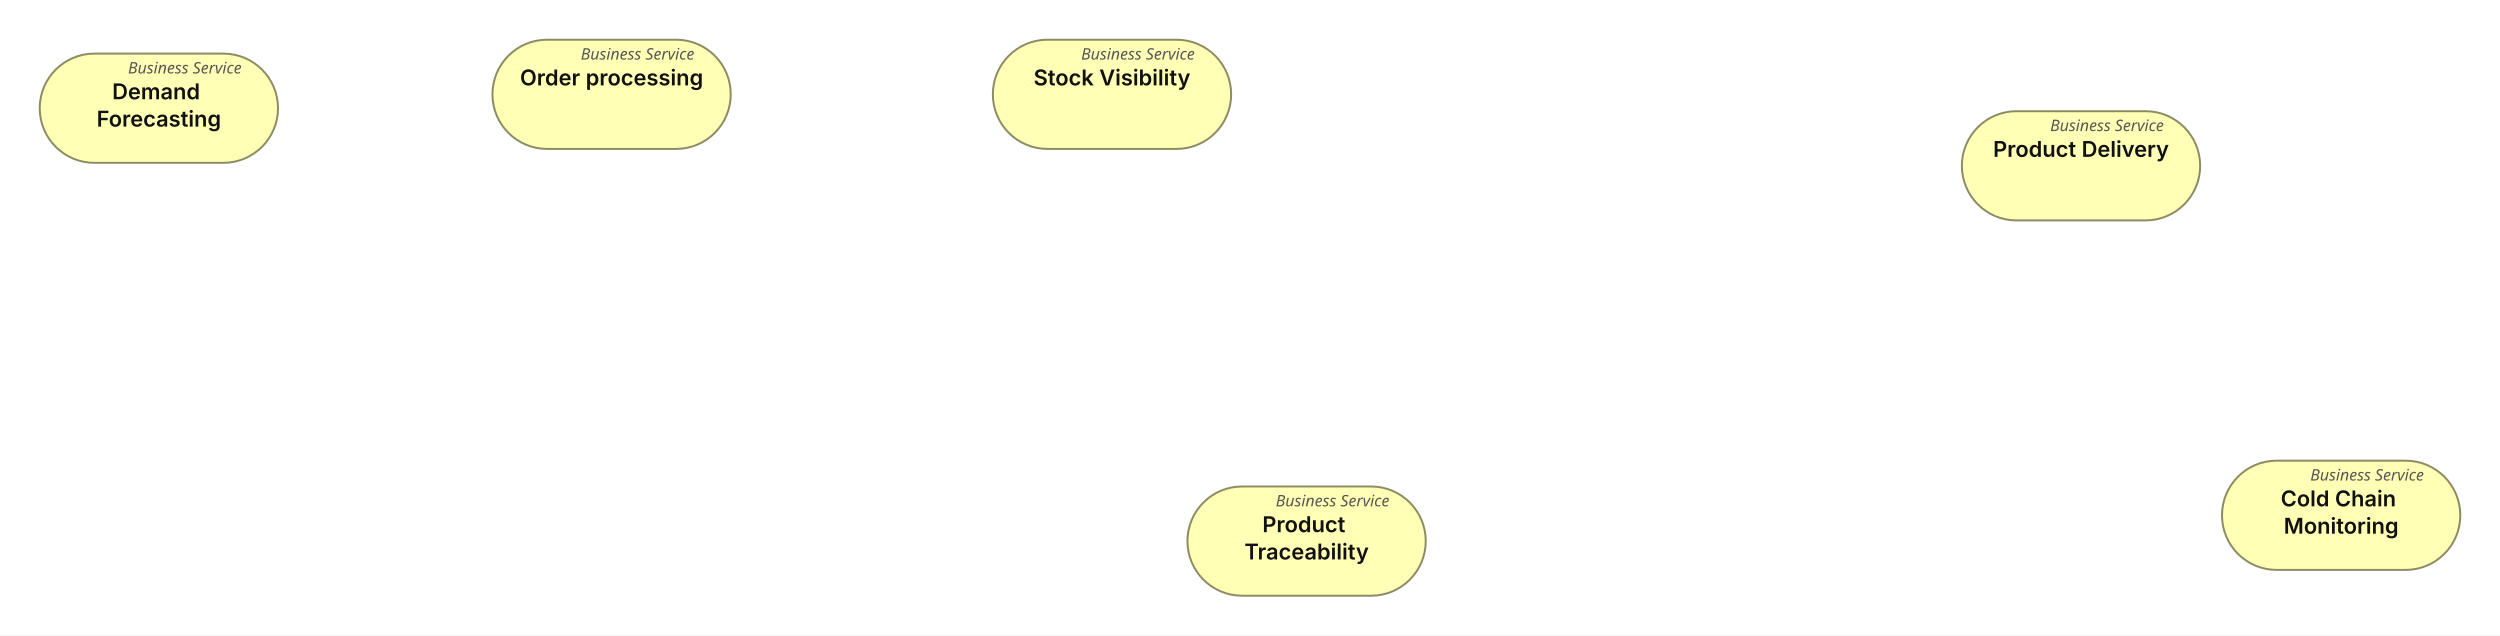
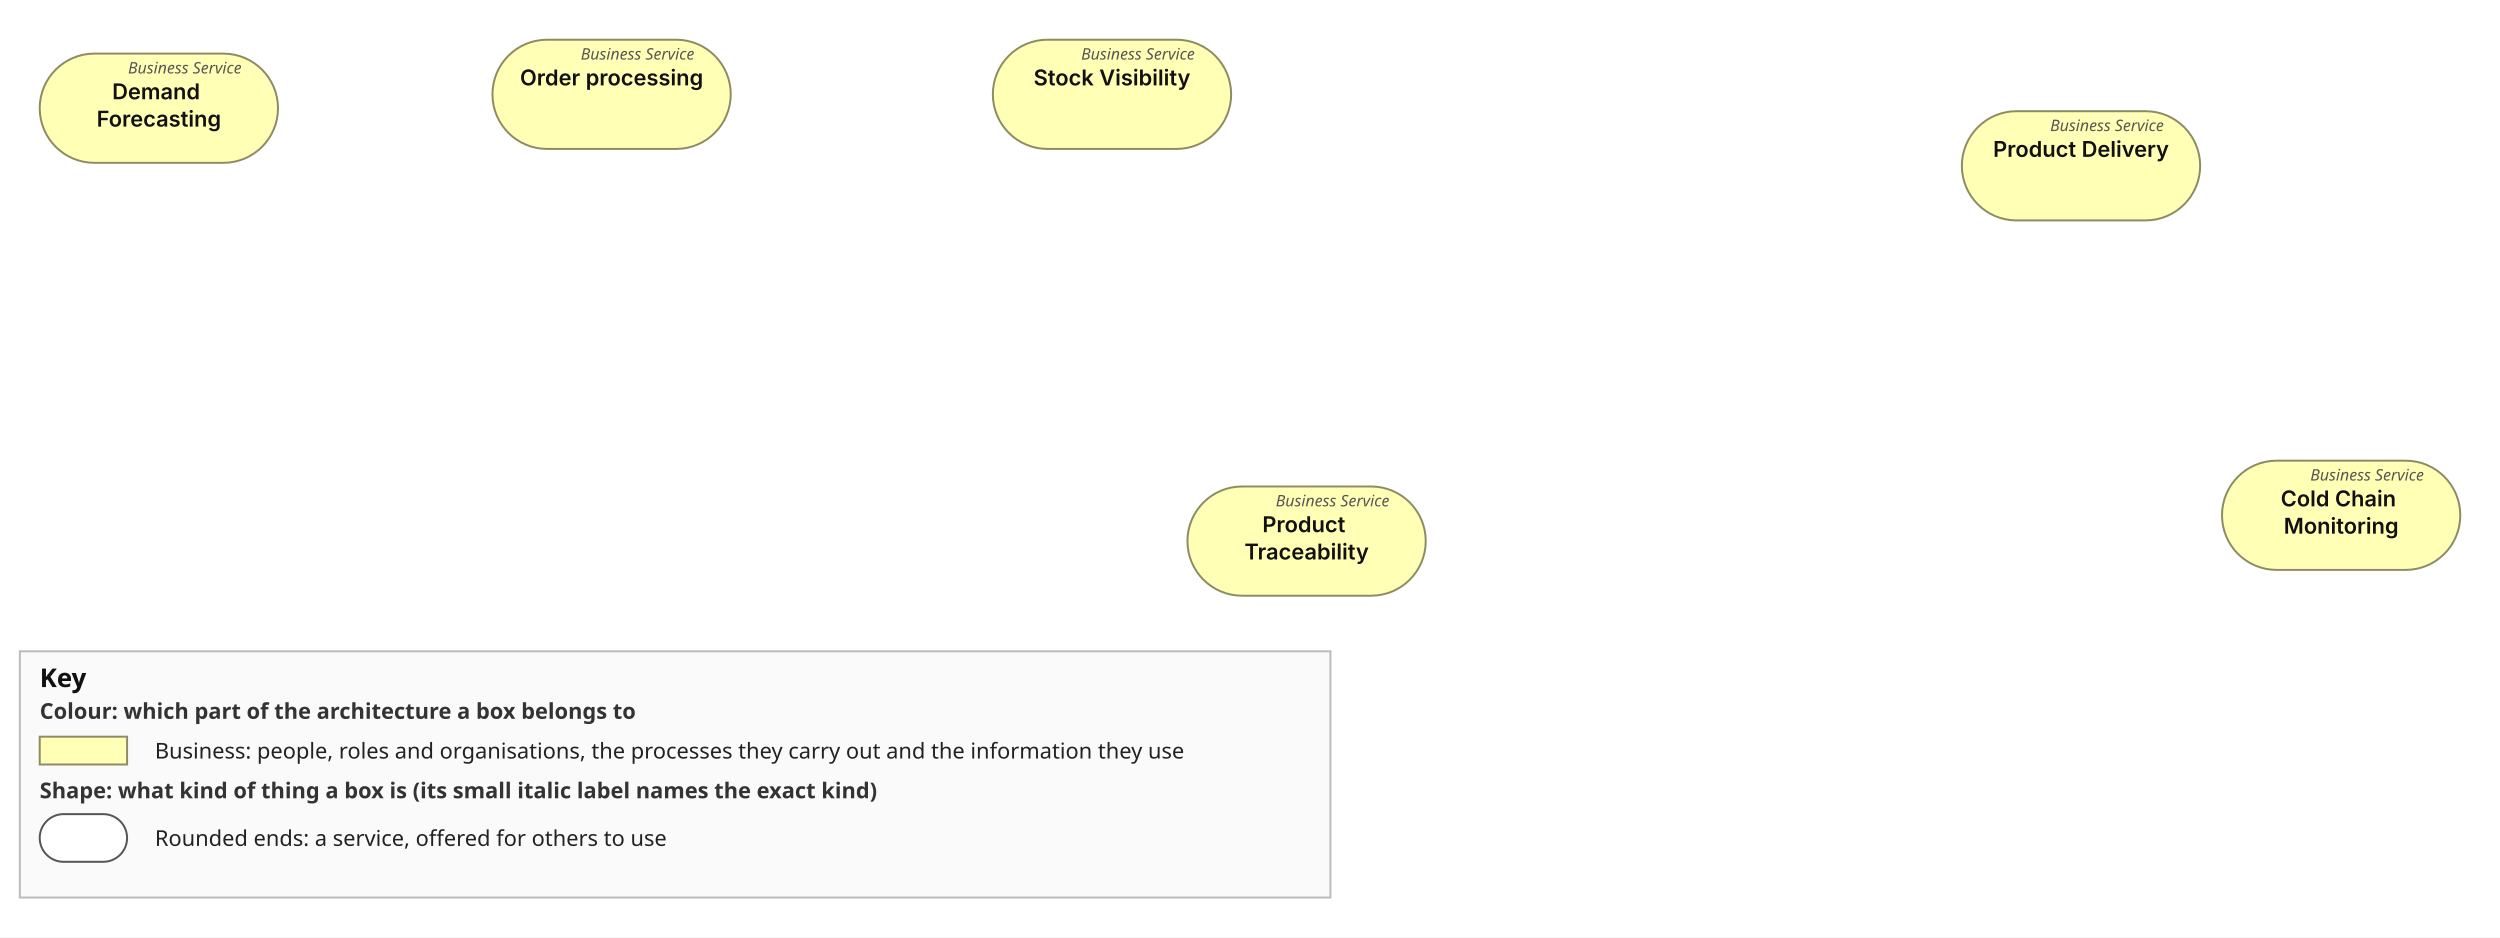
- <svg xmlns="http://www.w3.org/2000/svg" viewBox="88 141 1259 320" width="1259" height="320" role="img" aria-labelledby="av-title">
+ <svg xmlns="http://www.w3.org/2000/svg" viewBox="88 141 1259 472" width="1259" height="472" role="img" aria-labelledby="av-title">
  <style>
.av-name{font:600 11px system-ui,-apple-system,"Segoe UI",sans-serif;fill:#111}
.av-type{font:italic 8px system-ui,sans-serif;fill:#555}
.av-group{font:600 11px system-ui,sans-serif;fill:#333}
.av-note{font:10px system-ui,sans-serif;fill:#222}
+ .av-key{font:11px system-ui,sans-serif;fill:#222}
+ .av-keyh{font:600 11px system-ui,sans-serif;fill:#333}
+ .av-keyt{font:700 13px system-ui,sans-serif;fill:#111}
.av-rel{font:9px system-ui,sans-serif;fill:#333;paint-order:stroke;stroke:#fff;stroke-width:3px}
a:hover rect,a:hover polygon,a:focus rect,a:focus polygon{stroke:#06c;stroke-width:2.5}
</style>
  <defs>
    <marker id="arrow-open" viewBox="0 0 12 12" refX="11" refY="6" markerWidth="11" markerHeight="11" orient="auto-start-reverse" markerUnits="userSpaceOnUse">
      <path d="M1 1 L11 6 L1 11" fill="none" stroke="#333" stroke-width="1.3" />
    </marker>
    <marker id="arrow-filled" viewBox="0 0 12 12" refX="11" refY="6" markerWidth="11" markerHeight="11" orient="auto-start-reverse" markerUnits="userSpaceOnUse">
      <path d="M1 1 L11 6 L1 11 Z" fill="#333" />
    </marker>
    <marker id="arrow-small" viewBox="0 0 10 10" refX="9" refY="5" markerWidth="8" markerHeight="8" orient="auto-start-reverse" markerUnits="userSpaceOnUse">
      <path d="M1 1 L9 5 L1 9" fill="none" stroke="#333" stroke-width="1.2" />
    </marker>
    <marker id="triangle-hollow" viewBox="0 0 14 14" refX="13" refY="7" markerWidth="13" markerHeight="13" orient="auto-start-reverse" markerUnits="userSpaceOnUse">
      <path d="M1 1 L13 7 L1 13 Z" fill="#fff" stroke="#333" stroke-width="1.2" />
    </marker>
    <marker id="diamond-filled" viewBox="0 0 16 10" refX="1" refY="5" markerWidth="16" markerHeight="10" orient="auto-start-reverse" markerUnits="userSpaceOnUse">
      <path d="M1 5 L8 1 L15 5 L8 9 Z" fill="#333" />
    </marker>
    <marker id="diamond-hollow" viewBox="0 0 16 10" refX="1" refY="5" markerWidth="16" markerHeight="10" orient="auto-start-reverse" markerUnits="userSpaceOnUse">
      <path d="M1 5 L8 1 L15 5 L8 9 Z" fill="#fff" stroke="#333" stroke-width="1.2" />
    </marker>
    <marker id="dot" viewBox="0 0 8 8" refX="4" refY="4" markerWidth="7" markerHeight="7" orient="auto" markerUnits="userSpaceOnUse">
      <circle cx="4" cy="4" r="3.2" fill="#333" />
    </marker>
    <pattern id="missing" width="8" height="8" patternUnits="userSpaceOnUse" patternTransform="rotate(45)">
      <rect width="8" height="8" fill="#fff" />
      <line x1="0" y1="0" x2="0" y2="8" stroke="#d33" stroke-width="2" />
    </pattern>
  </defs>
-   <rect x="88" y="141" width="1259" height="320" fill="#fff" />
-   <a href="../../../en/dpi-h-ra/archimate/0.2.0/elements/id-17ad814c579c480fbbc935fb60479ff0/" target="_top">
+   <rect x="88" y="141" width="1259" height="472" fill="#fff" />
+   <a href="../../../en/dpi-h-ra/archimate/0.2.0/elements/order-processing/" target="_top">
    <rect x="336" y="161" width="120" height="55" rx="27.5" fill="#ffffb5" stroke="#8c8c64" stroke-width="1" />
    <text class="av-type" x="437.667" y="171" text-anchor="end">Business Service</text>
    <text class="av-name" x="396" y="184" text-anchor="middle">
      <tspan x="396" dy="0">Order processing</tspan>
    </text>
  </a>
-   <a href="../../../en/dpi-h-ra/archimate/0.2.0/elements/id-3330ccd9e8a644818ecde06111e74ccc/" target="_top">
+   <a href="../../../en/dpi-h-ra/archimate/0.2.0/elements/stock-visibility/" target="_top">
    <rect x="588" y="161" width="120" height="55" rx="27.5" fill="#ffffb5" stroke="#8c8c64" stroke-width="1" />
    <text class="av-type" x="689.667" y="171" text-anchor="end">Business Service</text>
    <text class="av-name" x="648" y="184" text-anchor="middle">
      <tspan x="648" dy="0">Stock Visibility</tspan>
    </text>
  </a>
-   <a href="../../../en/dpi-h-ra/archimate/0.2.0/elements/id-645ea7ae902b4e1d9a73b5a1e9389c5c/" target="_top">
+   <a href="../../../en/dpi-h-ra/archimate/0.2.0/elements/product-delivery/" target="_top">
    <rect x="1076" y="197" width="120" height="55" rx="27.5" fill="#ffffb5" stroke="#8c8c64" stroke-width="1" />
    <text class="av-type" x="1177.667" y="207" text-anchor="end">Business Service</text>
    <text class="av-name" x="1136" y="220" text-anchor="middle">
      <tspan x="1136" dy="0">Product Delivery</tspan>
    </text>
  </a>
-   <a href="../../../en/dpi-h-ra/archimate/0.2.0/elements/id-58f380fb54a74e679e6a5bfacde7c7fa/" target="_top">
+   <a href="../../../en/dpi-h-ra/archimate/0.2.0/elements/demand-forecasting/" target="_top">
    <rect x="108" y="168" width="120" height="55" rx="27.5" fill="#ffffb5" stroke="#8c8c64" stroke-width="1" />
    <text class="av-type" x="209.667" y="178" text-anchor="end">Business Service</text>
    <text class="av-name" x="168" y="191" text-anchor="middle">
      <tspan x="168" dy="0">Demand</tspan>
      <tspan x="168" dy="13.75">Forecasting</tspan>
    </text>
  </a>
-   <a href="../../../en/dpi-h-ra/archimate/0.2.0/elements/id-13970600990445baa361d6066196d8fe/" target="_top">
+   <a href="../../../en/dpi-h-ra/archimate/0.2.0/elements/product-traceability/" target="_top">
    <rect x="686" y="386" width="120" height="55" rx="27.5" fill="#ffffb5" stroke="#8c8c64" stroke-width="1" />
    <text class="av-type" x="787.667" y="396" text-anchor="end">Business Service</text>
    <text class="av-name" x="746" y="409" text-anchor="middle">
      <tspan x="746" dy="0">Product</tspan>
      <tspan x="746" dy="13.75">Traceability</tspan>
    </text>
  </a>
-   <a href="../../../en/dpi-h-ra/archimate/0.2.0/elements/id-9fb7322d94d6487dacfcf99369322b81/" target="_top">
+   <a href="../../../en/dpi-h-ra/archimate/0.2.0/elements/cold-chain-monitoring/" target="_top">
    <rect x="1207" y="373" width="120" height="55" rx="27.5" fill="#ffffb5" stroke="#8c8c64" stroke-width="1" />
    <text class="av-type" x="1308.667" y="383" text-anchor="end">Business Service</text>
    <text class="av-name" x="1267" y="396" text-anchor="middle">
      <tspan x="1267" dy="0">Cold Chain</tspan>
      <tspan x="1267" dy="13.75">Monitoring</tspan>
    </text>
  </a>
+   <g class="av-legend">
+     <rect x="98" y="469" width="660" height="124" fill="#fafafa" stroke="#bbb" />
+     <text class="av-keyt" x="108" y="487">Key</text>
+     <text class="av-keyh" x="108" y="503">Colour: which part of the architecture a box belongs to</text>
+     <rect x="108" y="512" width="44" height="14" fill="#ffffb5" stroke="#8c8c64" />
+     <text class="av-key" x="166" y="523">Business: people, roles and organisations, the processes they carry out and the information they use</text>
+     <text class="av-keyh" x="108" y="543">Shape: what kind of thing a box is (its small italic label names the exact kind)</text>
+     <rect x="108" y="551" width="44" height="24" rx="12" fill="#fff" stroke="#555" />
+     <text class="av-key" x="166" y="567">Rounded ends: a service, offered for others to use</text>
+   </g>
</svg>
